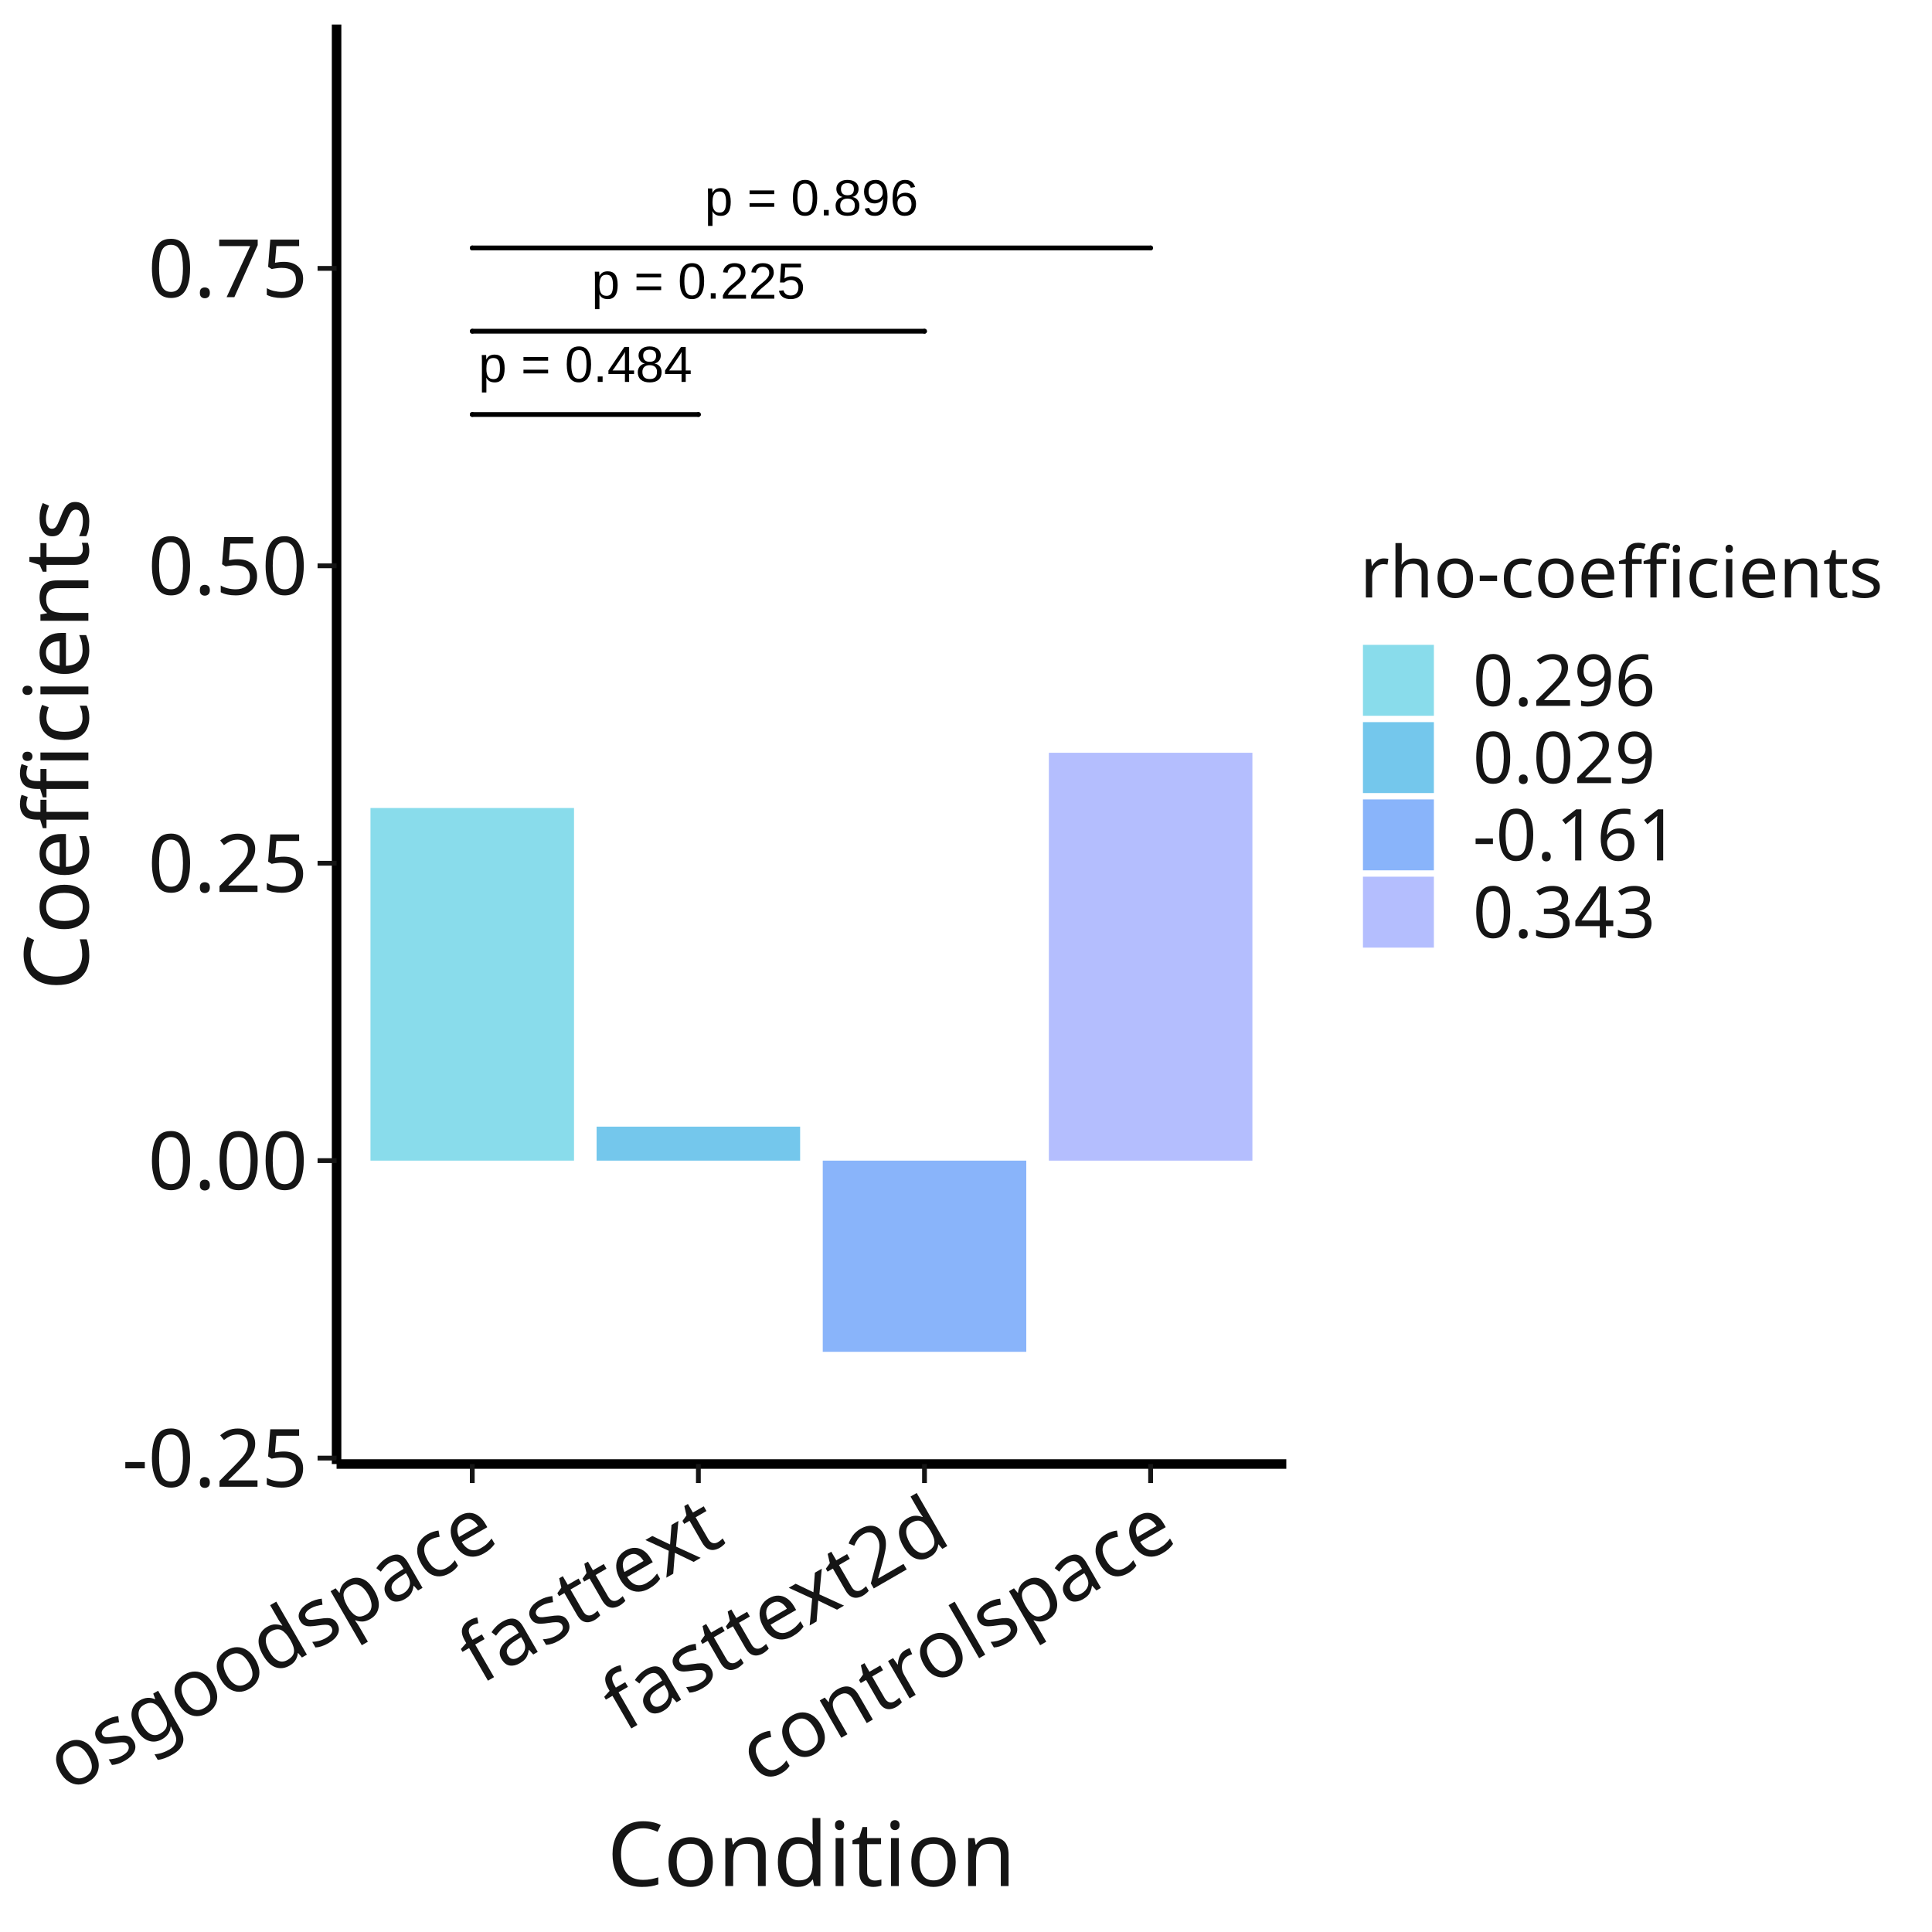
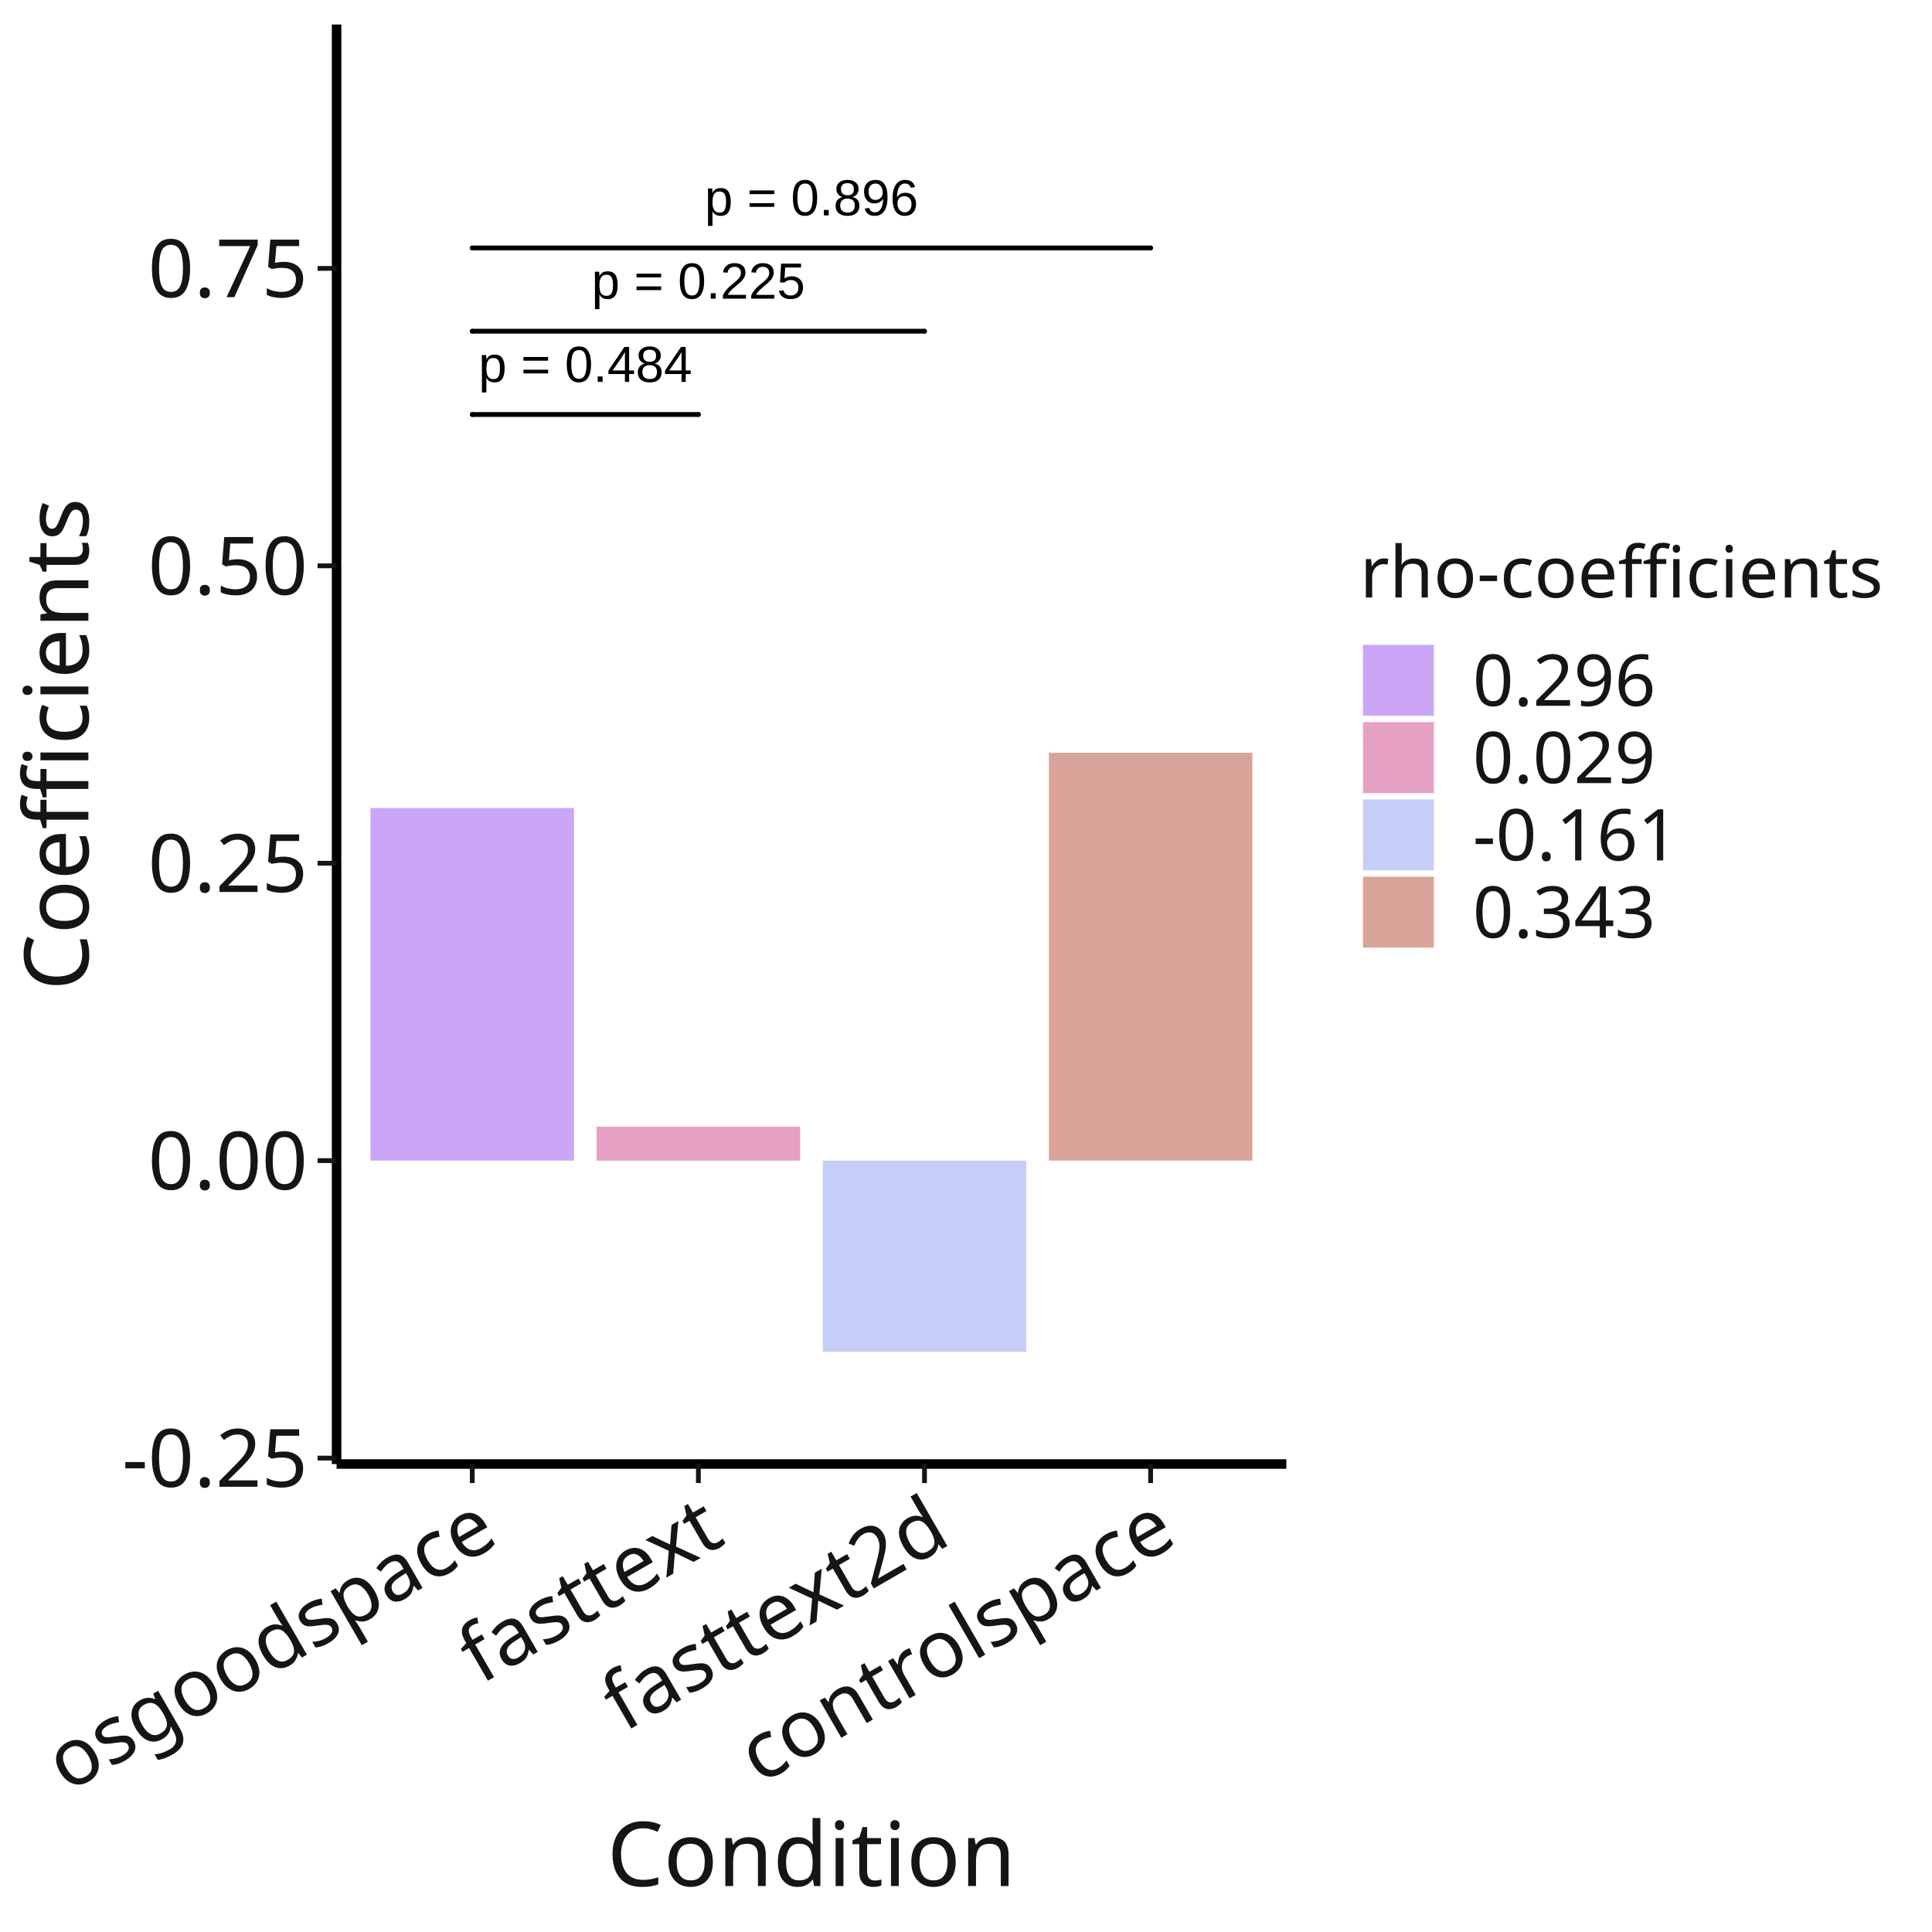
<svg xmlns="http://www.w3.org/2000/svg" class="svglite" width="432.00pt" height="432.00pt" viewBox="0 0 432.00 432.00">
  <defs>
    <style type="text/css">
    .svglite line, .svglite polyline, .svglite polygon, .svglite path, .svglite rect, .svglite circle {
      fill: none;
      stroke: #000000;
      stroke-linecap: round;
      stroke-linejoin: round;
      stroke-miterlimit: 10.00;
    }
    .svglite text {
      white-space: pre;
    }
  </style>
  </defs>
  <rect width="100%" height="100%" style="stroke: none; fill: #FFFFFF;" />
  <defs>
    <clipPath id="cpMC4wMHw0MzIuMDB8MC4wMHw0MzIuMDA=">
      <rect x="0.00" y="0.00" width="432.00" height="432.00" />
    </clipPath>
  </defs>
  <g clip-path="url(#cpMC4wMHw0MzIuMDB8MC4wMHw0MzIuMDA=)">
    <rect x="0" y="0" width="432.00" height="432.00" style="stroke-width: 1.07; stroke: #FFFFFF; fill: #FFFFFF;" />
  </g>
  <defs>
    <clipPath id="cpNzUuMjZ8Mjg3LjYyfDUuNDh8MzI3LjM2">
      <rect x="75.26" y="5.48" width="212.36" height="321.88" />
    </clipPath>
  </defs>
  <g clip-path="url(#cpNzUuMjZ8Mjg3LjYyfDUuNDh8MzI3LjM2)">
    <rect x="75.26" y="5.48" width="212.36" height="321.88" style="stroke-width: 1.07; stroke: none; fill: #FFFFFF;" />
    <polyline points="75.26,292.77 287.62,292.77 " style="stroke-width: 0.53; stroke: #FFFFFF; stroke-linecap: butt;" />
    <polyline points="75.26,226.27 287.62,226.27 " style="stroke-width: 0.53; stroke: #FFFFFF; stroke-linecap: butt;" />
    <polyline points="75.26,159.77 287.62,159.77 " style="stroke-width: 0.53; stroke: #FFFFFF; stroke-linecap: butt;" />
    <polyline points="75.26,93.26 287.62,93.26 " style="stroke-width: 0.53; stroke: #FFFFFF; stroke-linecap: butt;" />
    <polyline points="75.26,26.76 287.62,26.76 " style="stroke-width: 0.53; stroke: #FFFFFF; stroke-linecap: butt;" />
    <polyline points="75.26,326.03 287.62,326.03 " style="stroke-width: 1.07; stroke: #FFFFFF; stroke-linecap: butt;" />
    <polyline points="75.26,259.52 287.62,259.52 " style="stroke-width: 1.07; stroke: #FFFFFF; stroke-linecap: butt;" />
    <polyline points="75.26,193.02 287.62,193.02 " style="stroke-width: 1.07; stroke: #FFFFFF; stroke-linecap: butt;" />
    <polyline points="75.26,126.52 287.62,126.52 " style="stroke-width: 1.07; stroke: #FFFFFF; stroke-linecap: butt;" />
    <polyline points="75.26,60.01 287.62,60.01 " style="stroke-width: 1.07; stroke: #FFFFFF; stroke-linecap: butt;" />
    <polyline points="105.60,327.36 105.60,5.48 " style="stroke-width: 1.07; stroke: #FFFFFF; stroke-linecap: butt;" />
    <polyline points="156.16,327.36 156.16,5.48 " style="stroke-width: 1.07; stroke: #FFFFFF; stroke-linecap: butt;" />
    <polyline points="206.72,327.36 206.72,5.48 " style="stroke-width: 1.07; stroke: #FFFFFF; stroke-linecap: butt;" />
    <polyline points="257.28,327.36 257.28,5.48 " style="stroke-width: 1.07; stroke: #FFFFFF; stroke-linecap: butt;" />
-     <rect x="82.84" y="180.67" width="45.51" height="78.85" style="stroke-width: 1.07; stroke: none; stroke-linecap: butt; stroke-linejoin: miter; fill: #89DCEB;" />
-     <rect x="133.40" y="251.92" width="45.51" height="7.60" style="stroke-width: 1.07; stroke: none; stroke-linecap: butt; stroke-linejoin: miter; fill: #74C7EC;" />
-     <rect x="183.97" y="259.52" width="45.51" height="42.75" style="stroke-width: 1.07; stroke: none; stroke-linecap: butt; stroke-linejoin: miter; fill: #89B4FA;" />
-     <rect x="234.53" y="168.32" width="45.51" height="91.20" style="stroke-width: 1.07; stroke: none; stroke-linecap: butt; stroke-linejoin: miter; fill: #B4BEFE;" />
+     <rect x="82.84" y="180.67" width="45.51" height="78.85" style="stroke-width: 1.07; stroke: none; stroke-linecap: butt; stroke-linejoin: miter; fill: #CBA6F7;" />
+     <rect x="133.40" y="251.92" width="45.51" height="7.60" style="stroke-width: 1.07; stroke: none; stroke-linecap: butt; stroke-linejoin: miter; fill: #E6A0C4;" />
+     <rect x="183.97" y="259.52" width="45.51" height="42.75" style="stroke-width: 1.07; stroke: none; stroke-linecap: butt; stroke-linejoin: miter; fill: #C6CDF7;" />
+     <rect x="234.53" y="168.32" width="45.51" height="91.20" style="stroke-width: 1.07; stroke: none; stroke-linecap: butt; stroke-linejoin: miter; fill: #D8A499;" />
    <text x="130.88" y="85.40" text-anchor="middle" style="font-size: 11.38px; font-family: &quot;Liberation Sans&quot;;" textLength="48.51px" lengthAdjust="spacingAndGlyphs">p = 0.484</text>
    <line x1="156.16" y1="92.68" x2="156.16" y2="92.68" style="stroke-width: 1.07;" />
    <line x1="156.16" y1="92.68" x2="105.60" y2="92.68" style="stroke-width: 1.07;" />
    <line x1="105.60" y1="92.68" x2="105.60" y2="92.68" style="stroke-width: 1.07;" />
    <text x="156.16" y="66.78" text-anchor="middle" style="font-size: 11.38px; font-family: &quot;Liberation Sans&quot;;" textLength="48.51px" lengthAdjust="spacingAndGlyphs">p = 0.225</text>
    <line x1="206.72" y1="74.06" x2="206.72" y2="74.06" style="stroke-width: 1.07;" />
    <line x1="206.72" y1="74.06" x2="105.60" y2="74.06" style="stroke-width: 1.07;" />
    <line x1="105.60" y1="74.06" x2="105.60" y2="74.06" style="stroke-width: 1.07;" />
    <text x="181.44" y="48.16" text-anchor="middle" style="font-size: 11.38px; font-family: &quot;Liberation Sans&quot;;" textLength="48.51px" lengthAdjust="spacingAndGlyphs">p = 0.896</text>
    <line x1="257.28" y1="55.44" x2="257.28" y2="55.44" style="stroke-width: 1.07;" />
    <line x1="257.28" y1="55.44" x2="105.60" y2="55.44" style="stroke-width: 1.07;" />
    <line x1="105.60" y1="55.44" x2="105.60" y2="55.44" style="stroke-width: 1.07;" />
  </g>
  <g clip-path="url(#cpMC4wMHw0MzIuMDB8MC4wMHw0MzIuMDA=)">
    <polyline points="75.26,327.36 75.26,5.48 " style="stroke-width: 2.13; stroke-linecap: butt;" />
    <text x="68.81" y="332.45" text-anchor="end" style="font-size: 18.00px;fill: #151515; font-family: &quot;Noto Sans&quot;;" textLength="41.51px" lengthAdjust="spacingAndGlyphs">-0.25</text>
    <text x="68.81" y="265.95" text-anchor="end" style="font-size: 18.00px;fill: #151515; font-family: &quot;Noto Sans&quot;;" textLength="35.71px" lengthAdjust="spacingAndGlyphs">0.00</text>
    <text x="68.81" y="199.44" text-anchor="end" style="font-size: 18.00px;fill: #151515; font-family: &quot;Noto Sans&quot;;" textLength="35.71px" lengthAdjust="spacingAndGlyphs">0.25</text>
    <text x="68.81" y="132.94" text-anchor="end" style="font-size: 18.00px;fill: #151515; font-family: &quot;Noto Sans&quot;;" textLength="35.71px" lengthAdjust="spacingAndGlyphs">0.50</text>
    <text x="68.81" y="66.44" text-anchor="end" style="font-size: 18.00px;fill: #151515; font-family: &quot;Noto Sans&quot;;" textLength="35.71px" lengthAdjust="spacingAndGlyphs">0.75</text>
    <polyline points="71.01,326.03 75.26,326.03 " style="stroke-width: 1.07; stroke: #151515; stroke-linecap: butt;" />
    <polyline points="71.01,259.52 75.26,259.52 " style="stroke-width: 1.07; stroke: #151515; stroke-linecap: butt;" />
    <polyline points="71.01,193.02 75.26,193.02 " style="stroke-width: 1.07; stroke: #151515; stroke-linecap: butt;" />
    <polyline points="71.01,126.52 75.26,126.52 " style="stroke-width: 1.07; stroke: #151515; stroke-linecap: butt;" />
    <polyline points="71.01,60.01 75.26,60.01 " style="stroke-width: 1.07; stroke: #151515; stroke-linecap: butt;" />
    <polyline points="75.26,327.36 287.62,327.36 " style="stroke-width: 2.13; stroke-linecap: butt;" />
    <polyline points="105.60,331.61 105.60,327.36 " style="stroke-width: 1.07; stroke: #151515; stroke-linecap: butt;" />
    <polyline points="156.16,331.61 156.16,327.36 " style="stroke-width: 1.07; stroke: #151515; stroke-linecap: butt;" />
    <polyline points="206.72,331.61 206.72,327.36 " style="stroke-width: 1.07; stroke: #151515; stroke-linecap: butt;" />
    <polyline points="257.28,331.61 257.28,327.36 " style="stroke-width: 1.07; stroke: #151515; stroke-linecap: butt;" />
    <text transform="translate(112.02,344.93) rotate(-30)" text-anchor="end" style="font-size: 18.00px;fill: #151515; font-family: &quot;Noto Sans&quot;;" textLength="112.05px" lengthAdjust="spacingAndGlyphs">osgoodspace</text>
    <text transform="translate(162.58,344.93) rotate(-30)" text-anchor="end" style="font-size: 18.00px;fill: #151515; font-family: &quot;Noto Sans&quot;;" textLength="64.10px" lengthAdjust="spacingAndGlyphs">fasttext</text>
    <text transform="translate(213.14,344.93) rotate(-30)" text-anchor="end" style="font-size: 18.00px;fill: #151515; font-family: &quot;Noto Sans&quot;;" textLength="85.47px" lengthAdjust="spacingAndGlyphs">fasttext2d</text>
    <text transform="translate(263.71,344.93) rotate(-30)" text-anchor="end" style="font-size: 18.00px;fill: #151515; font-family: &quot;Noto Sans&quot;;" textLength="108.73px" lengthAdjust="spacingAndGlyphs">controlspace</text>
    <text x="181.44" y="421.72" text-anchor="middle" style="font-size: 20.00px;fill: #151515; font-family: &quot;Noto Sans&quot;;" textLength="91.42px" lengthAdjust="spacingAndGlyphs">Condition</text>
    <text transform="translate(19.76,166.42) rotate(-90)" text-anchor="middle" style="font-size: 20.00px;fill: #151515; font-family: &quot;Noto Sans&quot;;" textLength="110.17px" lengthAdjust="spacingAndGlyphs">Coefficients</text>
    <text x="304.06" y="133.59" style="font-size: 16.00px;fill: #151515; font-family: &quot;Noto Sans&quot;;" textLength="116.99px" lengthAdjust="spacingAndGlyphs">rho-coefficients</text>
-     <rect x="304.76" y="144.19" width="15.86" height="15.86" style="stroke-width: 1.07; stroke: none; stroke-linecap: butt; stroke-linejoin: miter; fill: #89DCEB;" />
-     <rect x="304.76" y="161.47" width="15.86" height="15.86" style="stroke-width: 1.07; stroke: none; stroke-linecap: butt; stroke-linejoin: miter; fill: #74C7EC;" />
-     <rect x="304.76" y="178.75" width="15.86" height="15.86" style="stroke-width: 1.07; stroke: none; stroke-linecap: butt; stroke-linejoin: miter; fill: #89B4FA;" />
-     <rect x="304.76" y="196.03" width="15.86" height="15.86" style="stroke-width: 1.07; stroke: none; stroke-linecap: butt; stroke-linejoin: miter; fill: #B4BEFE;" />
+     <rect x="304.76" y="144.19" width="15.86" height="15.86" style="stroke-width: 1.07; stroke: none; stroke-linecap: butt; stroke-linejoin: miter; fill: #CBA6F7;" />
+     <rect x="304.76" y="161.47" width="15.86" height="15.86" style="stroke-width: 1.07; stroke: none; stroke-linecap: butt; stroke-linejoin: miter; fill: #E6A0C4;" />
+     <rect x="304.76" y="178.75" width="15.86" height="15.86" style="stroke-width: 1.07; stroke: none; stroke-linecap: butt; stroke-linejoin: miter; fill: #C6CDF7;" />
+     <rect x="304.76" y="196.03" width="15.86" height="15.86" style="stroke-width: 1.07; stroke: none; stroke-linecap: butt; stroke-linejoin: miter; fill: #D8A499;" />
    <text x="329.31" y="157.83" style="font-size: 16.00px;fill: #151515; font-family: &quot;Noto Sans&quot;;" textLength="40.90px" lengthAdjust="spacingAndGlyphs">0.296</text>
    <text x="329.31" y="175.11" style="font-size: 16.00px;fill: #151515; font-family: &quot;Noto Sans&quot;;" textLength="40.90px" lengthAdjust="spacingAndGlyphs">0.029</text>
    <text x="329.31" y="192.39" style="font-size: 16.00px;fill: #151515; font-family: &quot;Noto Sans&quot;;" textLength="46.05px" lengthAdjust="spacingAndGlyphs">-0.161</text>
    <text x="329.31" y="209.67" style="font-size: 16.00px;fill: #151515; font-family: &quot;Noto Sans&quot;;" textLength="40.90px" lengthAdjust="spacingAndGlyphs">0.343</text>
  </g>
</svg>
